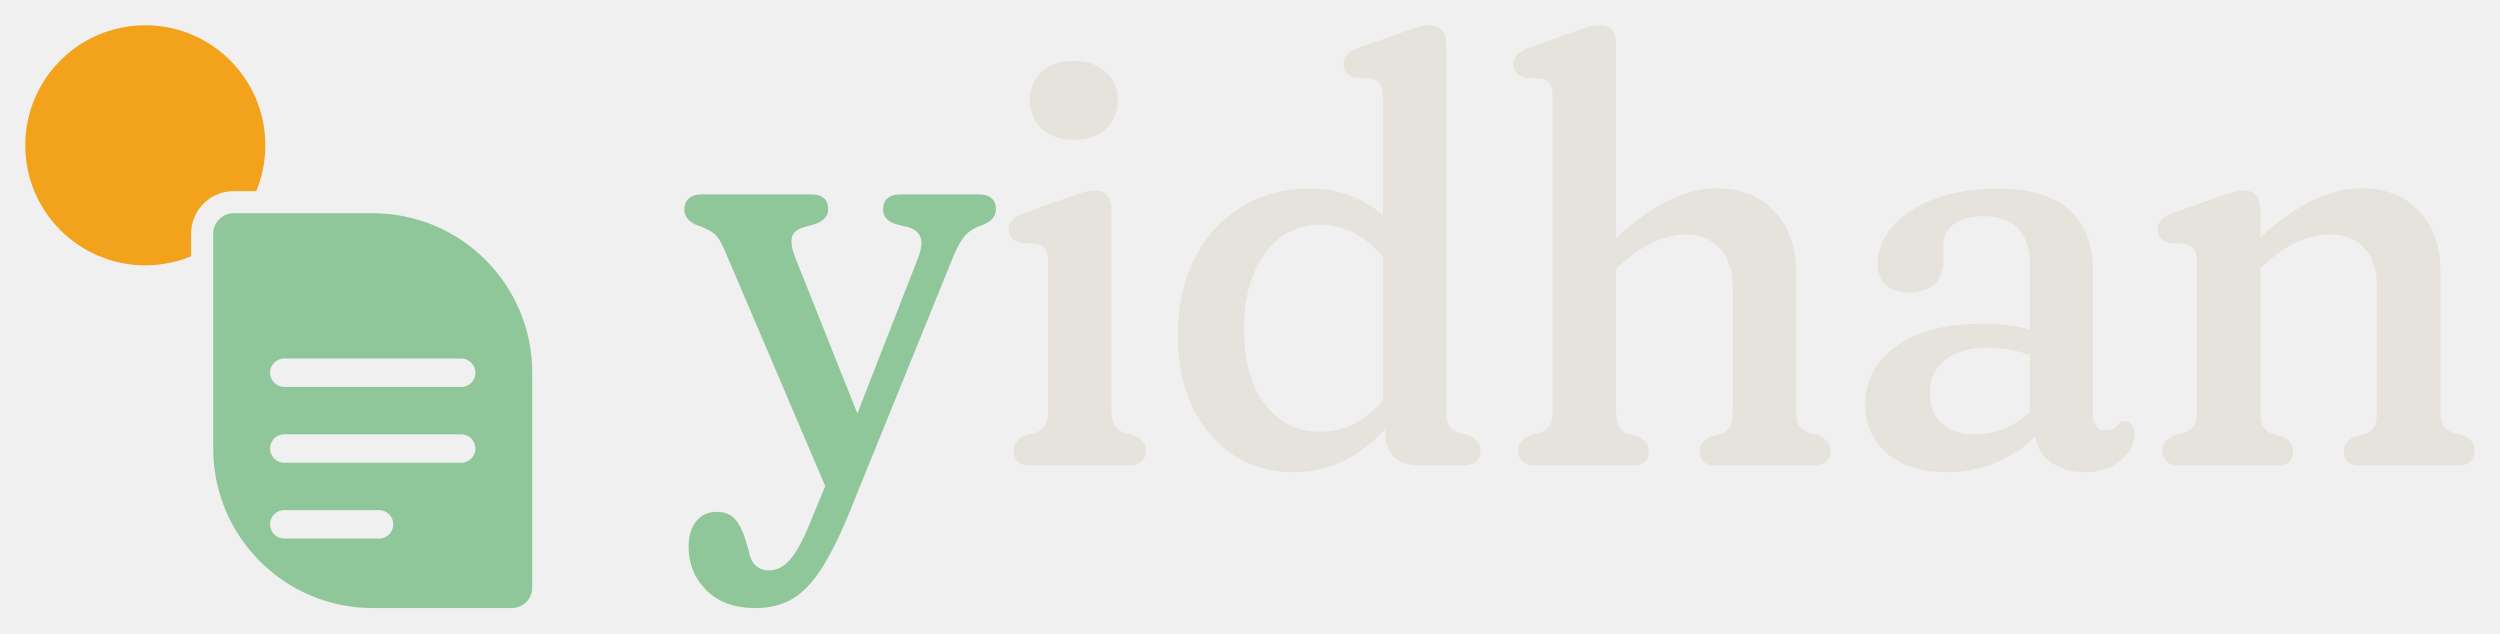
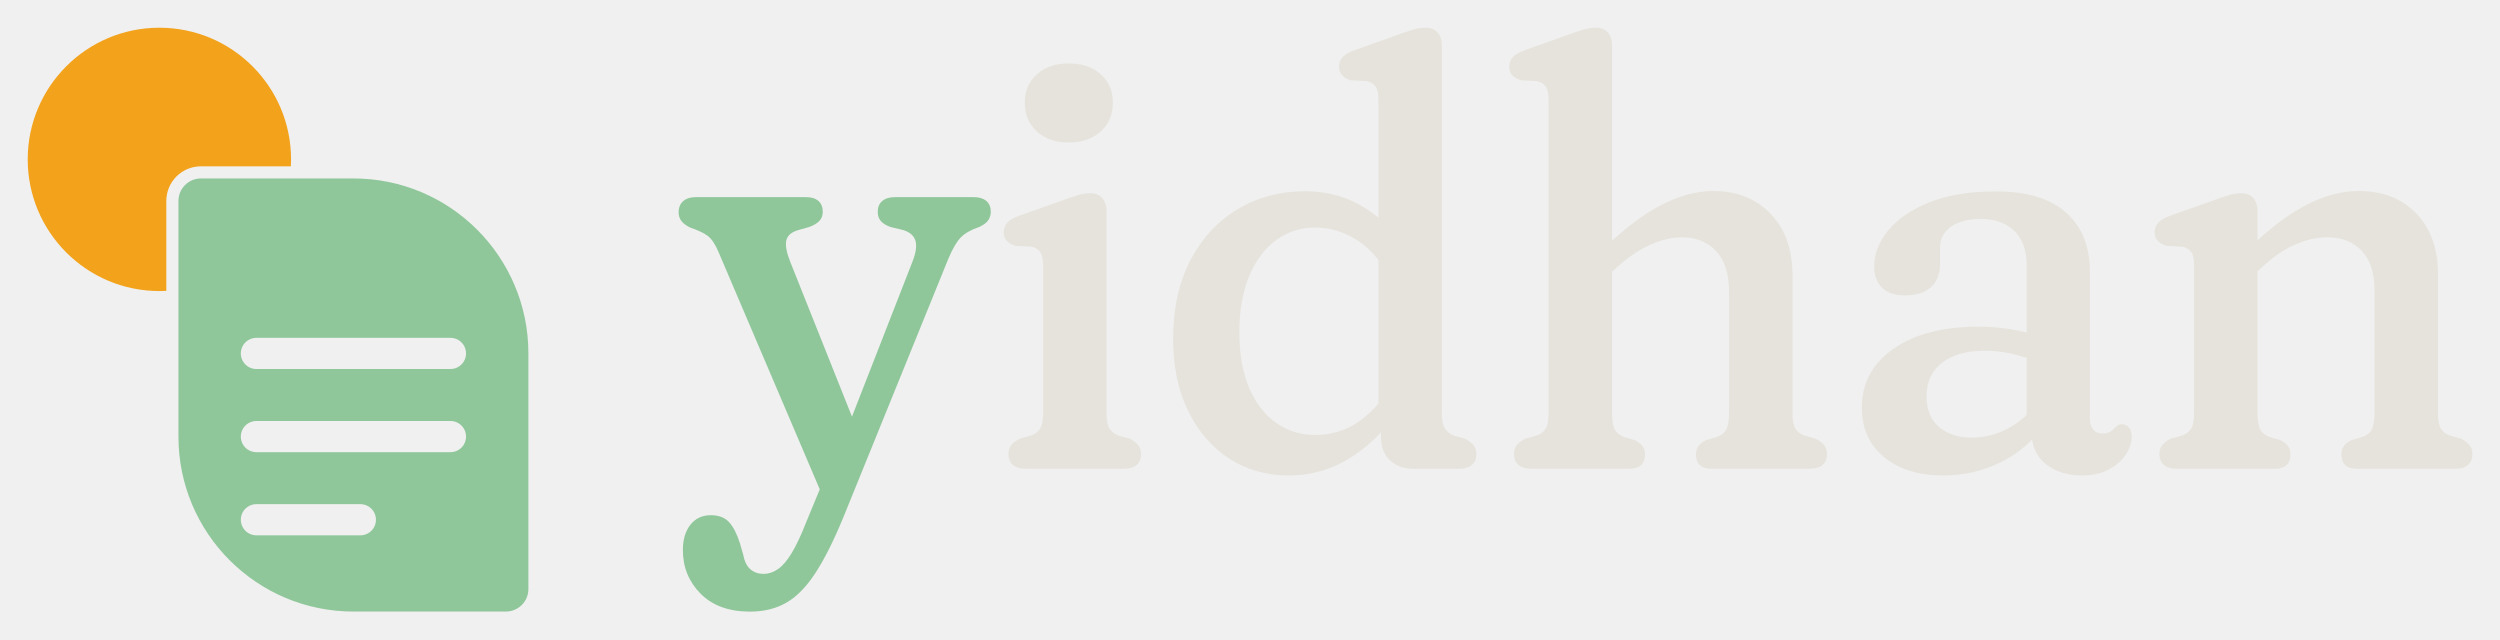
- <svg xmlns="http://www.w3.org/2000/svg" viewBox="18 14 395.73 100.26" role="img" aria-label="Yidhan">
+ <svg xmlns="http://www.w3.org/2000/svg" viewBox="26 22 360.76 92.26" role="img" aria-label="Yidhan">
  <defs>
    <mask id="lockup-on-dark-sun" maskUnits="userSpaceOnUse" x="-10" y="-10" width="140" height="140">
      <rect x="-10" y="-10" width="140" height="140" fill="#fff" />
-       <path d="M55 47.75H77A25.25 25.25 0 0 1 102.25 73V107A3.25 3.25 0 0 1 99 110.25H77A25.25 25.25 0 0 1 51.75 85V51A3.25 3.25 0 0 1 55 47.75Z" fill="#000" stroke="#000" stroke-width="7" stroke-linejoin="round" />
+       <path d="M55 47.75H77A25.25 25.25 0 0 1 102.25 73V107A3.25 3.25 0 0 1 99 110.25H77A25.25 25.25 0 0 1 51.75 85V51A3.25 3.25 0 0 1 55 47.75Z" fill="#000" stroke="#000" stroke-width="3.5" stroke-linejoin="round" />
    </mask>
    <mask id="lockup-on-dark-leaf" maskUnits="userSpaceOnUse" x="-10" y="-10" width="140" height="140">
      <rect x="-10" y="-10" width="140" height="140" fill="#fff" />
      <g stroke="#000" stroke-width="4.5" stroke-linecap="round">
        <path d="M63 73H91" />
        <path d="M63 85H91" />
        <path d="M63 97H78" />
      </g>
    </mask>
  </defs>
  <g mask="url(#lockup-on-dark-sun)">
-     <circle cx="41" cy="37" r="19" fill="#F2A21B" />
+     <circle cx="49" cy="45" r="19" fill="#F2A21B" />
  </g>
  <path d="M55 47.75H77A25.25 25.25 0 0 1 102.25 73V107A3.25 3.25 0 0 1 99 110.25H77A25.25 25.25 0 0 1 51.75 85V51A3.25 3.25 0 0 1 55 47.75Z" fill="#8FC79A" mask="url(#lockup-on-dark-leaf)" />
-   <g transform="translate(126.22 87.68) scale(0.04721)">
+   <g transform="translate(123.83 89.64) scale(0.04312)">
    <path fill="#8FC79A" d="M613.2 -97.1 495 116.8 136.3 -724.1Q119.2 -764.8 99.5 -779.4Q79.9 -793.9 41.2 -806.9Q20.6 -817.2 11.5 -829.2Q2.3 -841.1 2.3 -857.9Q2.3 -882.3 17.7 -895.6Q33.1 -908.9 58.8 -908.9H429.2Q455.7 -908.9 470.1 -896.2Q484.6 -883.6 484.6 -859.9Q484.6 -841.1 473.1 -829.1Q461.5 -817 438.5 -808.7L403 -798.8Q368.2 -788.7 362.6 -763.8Q357.1 -738.9 376.4 -691ZM429.1 179.1 496.7 15.6 540.2 -66.2 785.3 -694.2Q802.4 -738.2 794.6 -763.5Q786.8 -788.9 752.9 -799L712.4 -808.7Q689.9 -816.5 679.3 -828.5Q668.6 -840.6 668.6 -859.9Q668.6 -883.3 683.9 -896.1Q699.2 -908.9 726 -908.9H990.2Q1017 -908.9 1032 -896.2Q1046.9 -883.6 1046.9 -859.9Q1046.9 -844.8 1039.1 -832.5Q1031.4 -820.1 1008.2 -809Q967 -795.1 946.4 -773.9Q925.9 -752.8 904.7 -702.2L553.1 163.7Q504.3 281.9 458.9 350.7Q413.6 419.6 361.7 448.9Q309.8 478.2 241.2 478.2Q135.3 478.2 75.9 418.2Q16.5 358.2 16.5 272.5Q16.5 219.3 41.7 187.4Q66.9 155.5 110.2 155.5Q149.8 155.5 171.2 178.9Q192.6 202.4 207.5 249.7L217.8 285.3Q224.6 321.3 242.5 336.5Q260.4 351.8 285.5 351.8Q311.9 351.8 334.9 335.8Q357.9 319.8 380.8 281.9Q403.7 244 429.1 179.1Z" />
    <path fill="#E6E3DC" d="M1434.3 -862.4V-184.9Q1434.3 -149.6 1444.7 -133.6Q1455.1 -117.7 1476.3 -110.3L1510.5 -101Q1529.2 -92.3 1539.5 -79.9Q1549.7 -67.6 1549.7 -48.7Q1549.7 -25.6 1535 -12.8Q1520.3 0 1493.1 0H1162.6Q1135.8 0 1120.9 -12.8Q1106.1 -25.6 1106.1 -48.7Q1106.1 -67.6 1116.2 -79.9Q1126.3 -92.3 1145.3 -101L1180 -110.3Q1201.5 -117.7 1211.7 -133.6Q1222 -149.6 1222 -184.9V-680.2Q1222 -712 1212.5 -725.2Q1203.1 -738.4 1183.6 -743L1128.2 -746.2Q1109.4 -752.7 1099.8 -763.7Q1090.3 -774.6 1090.3 -791.4Q1090.3 -809.9 1102.3 -823.3Q1114.4 -836.8 1141.7 -846.5L1285.9 -897.6Q1318.3 -909.6 1339.8 -915.8Q1361.3 -921.9 1379.9 -921.9Q1405.7 -921.9 1420 -905.7Q1434.3 -889.5 1434.3 -862.4ZM1307.5 -1091.8Q1241.6 -1091.8 1201.1 -1128.7Q1160.7 -1165.5 1160.7 -1224.6Q1160.7 -1283.5 1201.1 -1320Q1241.6 -1356.4 1307.5 -1356.4Q1374.3 -1356.4 1414.9 -1320.1Q1455.5 -1283.8 1455.5 -1224.9Q1455.5 -1165.5 1414.9 -1128.7Q1374.3 -1091.8 1307.5 -1091.8Z M2352.8 -175.8 2344.2 -186.4V-1234.3Q2344.2 -1266.1 2334.7 -1279.3Q2325.2 -1292.5 2305.7 -1297.1L2250.3 -1300.2Q2231.6 -1306.6 2222 -1317.6Q2212.4 -1328.7 2212.4 -1345.5Q2212.4 -1364 2224.5 -1377.4Q2236.5 -1390.9 2263.9 -1400.5L2408 -1451.7Q2440.5 -1463.7 2462 -1469.8Q2483.5 -1476 2502.1 -1476Q2527.9 -1476 2542.2 -1459.8Q2556.5 -1443.6 2556.5 -1416.4V-184.9Q2556.5 -149.6 2567.4 -133.5Q2578.3 -117.5 2598.5 -110.3L2632.6 -101Q2651.4 -91.8 2661.6 -79.7Q2671.9 -67.6 2671.9 -48.7Q2671.9 -25.9 2657.1 -12.9Q2642.4 0 2615.3 0H2462Q2412.4 0 2382.6 -28.3Q2352.8 -56.5 2352.8 -107.4ZM1657.2 -433.4Q1657.2 -588.9 1716 -699.7Q1774.7 -810.4 1874.8 -869.5Q1974.8 -928.6 2098.5 -928.6Q2212.8 -928.6 2303.2 -870.3Q2393.7 -812.1 2446.6 -711.4L2391.4 -624Q2344.6 -716.8 2277 -762Q2209.3 -807.2 2131.5 -807.2Q2060.4 -807.2 2003 -765.9Q1945.6 -724.7 1912.2 -646Q1878.8 -567.3 1878.8 -455.6Q1878.8 -346.2 1911.9 -269.7Q1945 -193.1 2002.5 -153Q2060 -112.9 2132.8 -112.9Q2215.3 -112.9 2281.6 -159.9Q2347.9 -206.9 2396.1 -292.6L2431.9 -226.9Q2361.1 -110.3 2261.6 -43.9Q2162.1 22.5 2044.3 22.5Q1931 22.5 1843.7 -34.8Q1756.4 -92 1706.8 -194.7Q1657.2 -297.4 1657.2 -433.4Z M3097 -632.6 3047.7 -688.7 3095.1 -734Q3200.5 -836.1 3291.1 -882.8Q3381.7 -929.5 3464.7 -929.5Q3582.8 -929.5 3656.3 -853.4Q3729.9 -777.4 3729.9 -647V-184.9Q3729.9 -149.4 3740.3 -133.4Q3750.7 -117.5 3771.9 -110.3L3806 -101Q3825 -91.6 3835.1 -79.6Q3845.2 -67.6 3845.2 -48.7Q3845.2 -25.6 3830.5 -12.8Q3815.8 0 3788.7 0H3459Q3406.7 0 3406.7 -48.7Q3406.7 -79.8 3440.8 -95.7L3476.4 -105.9Q3498.3 -113.5 3507.9 -130.4Q3517.5 -147.3 3517.5 -184.9V-593.5Q3517.5 -682 3474.4 -728.3Q3431.2 -774.5 3359.2 -774.5Q3310.1 -774.5 3253.8 -749.6Q3197.5 -724.8 3136.5 -668.7ZM3126.1 -1416.4V-184.9Q3126.1 -147.3 3135.7 -130.4Q3145.3 -113.5 3167.2 -105.9L3202.2 -95.7Q3236.3 -79.8 3236.3 -48.7Q3236.3 0 3184 0H2854.3Q2827.7 0 2812.8 -12.8Q2797.8 -25.6 2797.8 -48.7Q2797.8 -67.6 2807.9 -79.8Q2818 -92.1 2837 -101L2871.7 -110.3Q2893.2 -117.5 2903.4 -133.4Q2913.7 -149.4 2913.7 -184.9V-1234.3Q2913.7 -1266.1 2904.2 -1279.3Q2894.8 -1292.5 2875.3 -1297.1L2819.9 -1300.2Q2801.1 -1306.6 2791.5 -1317.6Q2782 -1328.7 2782 -1345.5Q2782 -1364 2794 -1377.4Q2806.1 -1390.9 2833.4 -1400.5L2977.6 -1451.7Q3010 -1463.7 3031.5 -1469.8Q3053 -1476 3071.6 -1476Q3097.5 -1476 3111.8 -1459.8Q3126.1 -1443.6 3126.1 -1416.4Z M4530.4 -119.7V-151L4513.8 -165.8V-679.6Q4513.8 -755.1 4472.7 -795.5Q4431.7 -835.9 4359.8 -835.9Q4294.5 -835.9 4259 -809.1Q4223.6 -782.3 4223.6 -741.7V-685.9Q4223.6 -634.8 4192.9 -607.5Q4162.3 -580.1 4105.9 -580.1Q4054.6 -580.1 4029 -606.6Q4003.3 -633.1 4003.3 -676.7Q4003.3 -740.3 4050.4 -797.8Q4097.5 -855.3 4188.6 -891.7Q4279.7 -928.1 4411.3 -928.1Q4566.8 -928.1 4645.9 -856.7Q4725 -785.3 4725 -662.1V-167.8Q4725 -145.7 4735.6 -131.8Q4746.2 -117.9 4768.1 -117.9Q4782.3 -117.9 4791.2 -122.6Q4800 -127.3 4806.6 -134.8Q4812.2 -140.3 4818 -144.7Q4823.8 -149 4831.8 -149Q4847 -149 4855.9 -137.6Q4864.9 -126.3 4864.9 -107.7Q4864.9 -76 4844.5 -46.1Q4824.2 -16.1 4787.1 3.2Q4750.1 22.5 4699.6 22.5Q4625.3 22.5 4577.8 -15.6Q4530.4 -53.7 4530.4 -119.7ZM3962 -205.2Q3962 -327 4067.6 -401.2Q4173.2 -475.4 4352.9 -475.4Q4407.8 -475.4 4461.3 -466.7Q4514.8 -457.9 4553.4 -443L4534 -363.3Q4497.1 -377.7 4457.1 -386.3Q4417.2 -394.9 4371 -394.9Q4282.6 -394.9 4230.6 -354.7Q4178.5 -314.4 4178.5 -243.2Q4178.5 -174.2 4221.1 -139.1Q4263.6 -104 4328.6 -104Q4393.6 -104 4451.1 -134.7Q4508.5 -165.4 4549.1 -219.5L4572.4 -147.5Q4517.7 -66.9 4427.6 -22.2Q4337.4 22.5 4234.2 22.5Q4111 22.5 4036.5 -38.8Q3962 -100 3962 -205.2Z M5286.1 -862.4V-184.9Q5286.1 -147.3 5295.8 -130.4Q5305.4 -113.5 5327.3 -105.9L5362.3 -95.7Q5396.4 -79.8 5396.4 -48.7Q5396.4 0 5344 0H5014.4Q4987.8 0 4972.8 -12.8Q4957.9 -25.6 4957.9 -48.7Q4957.9 -67.6 4968 -79.8Q4978.1 -92.1 4997.1 -101L5031.8 -110.3Q5053.3 -117.5 5063.5 -133.4Q5073.8 -149.4 5073.8 -184.9V-680.2Q5073.8 -712 5064.3 -725.2Q5054.8 -738.4 5035.4 -743L4980 -746.2Q4961.2 -752.7 4951.6 -763.7Q4942 -774.6 4942 -791.4Q4942 -809.9 4954.1 -823.3Q4966.2 -836.8 4993.5 -846.5L5137.7 -897.6Q5170.1 -909.6 5191.6 -915.8Q5213.1 -921.9 5231.7 -921.9Q5257.5 -921.9 5271.8 -905.7Q5286.1 -889.5 5286.1 -862.4ZM5257.1 -633.6 5207.7 -689.7 5255 -735.1Q5358.2 -835.5 5449.1 -882.5Q5539.9 -929.5 5624.8 -929.5Q5744.9 -929.5 5817.5 -854Q5890 -778.5 5890 -651.7V-184.9Q5890 -149.4 5900.2 -133.3Q5910.5 -117.3 5932 -110.3L5966.1 -101Q5985.1 -91.6 5995.2 -79.6Q6005.3 -67.6 6005.3 -48.7Q6005.3 -25.6 5990.6 -12.8Q5975.9 0 5948.7 0H5619.1Q5566.8 0 5566.8 -48.7Q5566.8 -79.8 5600.9 -95.7L5636.5 -105.9Q5658.4 -113.5 5668 -130.4Q5677.6 -147.3 5677.6 -184.9V-598.2Q5677.6 -683.9 5635.1 -729.2Q5592.6 -774.5 5519.3 -774.5Q5467.3 -774.5 5410.9 -749.8Q5354.5 -725 5295.8 -669.7Z" />
  </g>
</svg>
